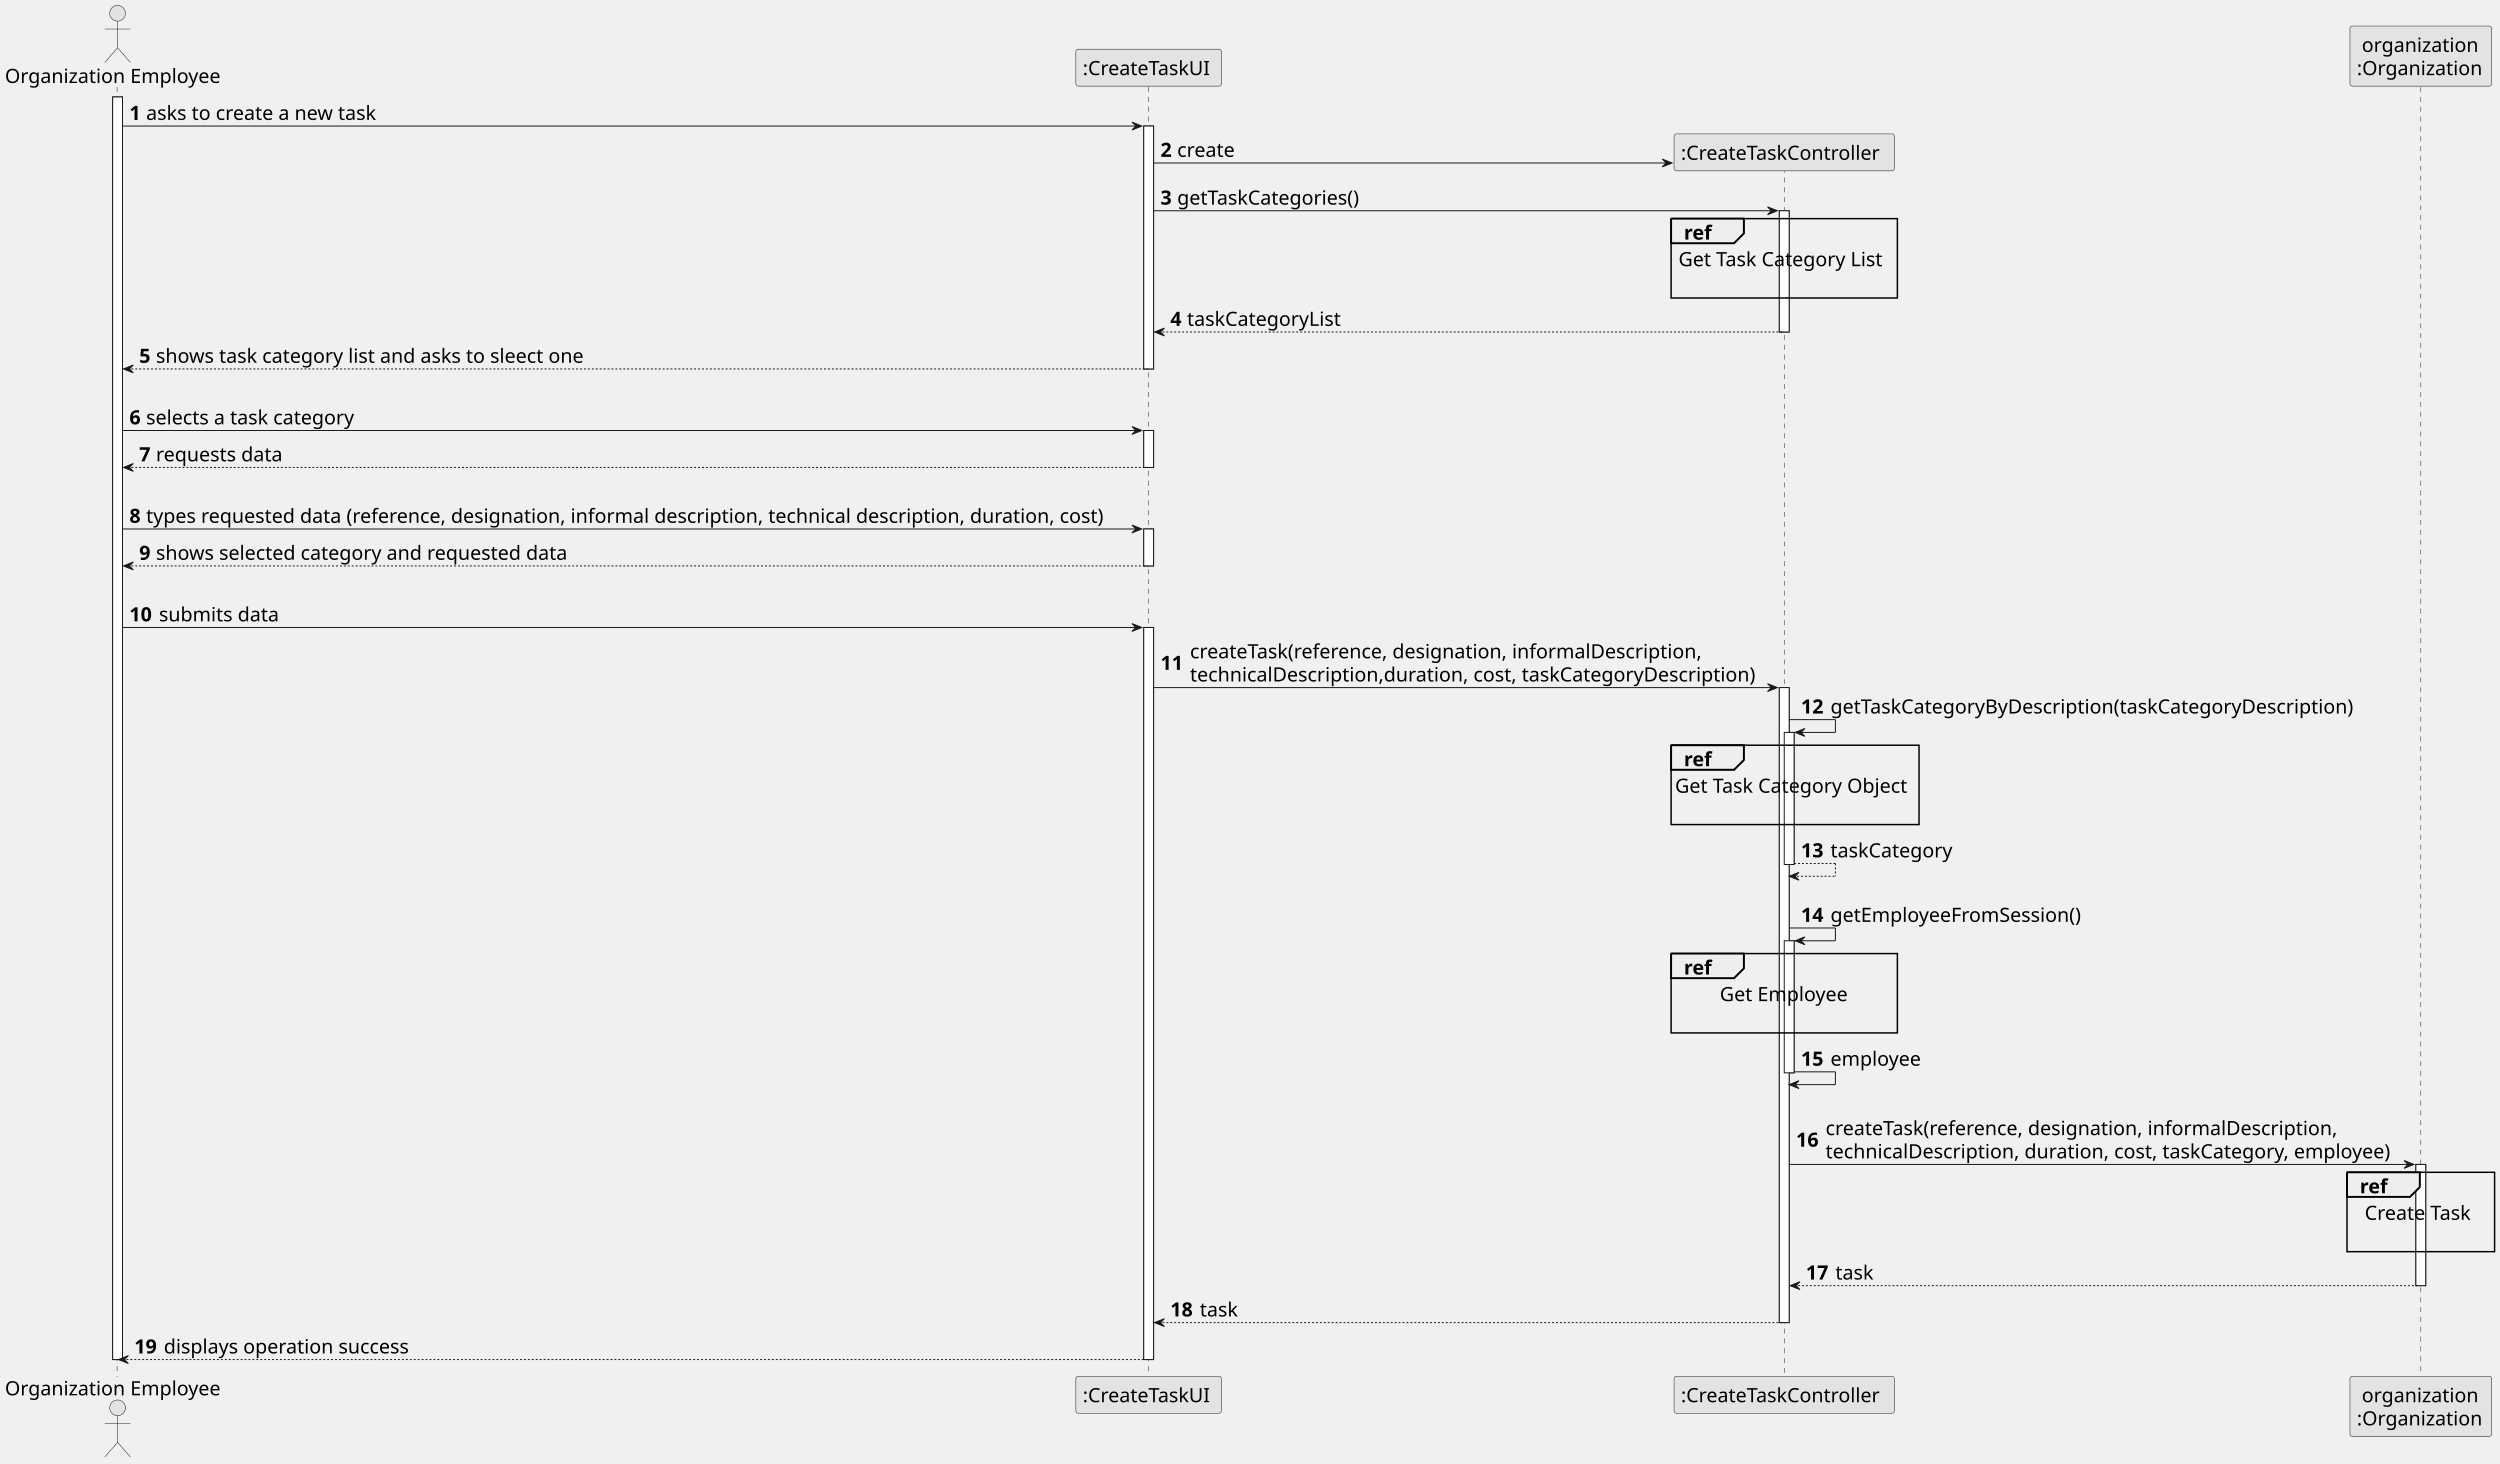
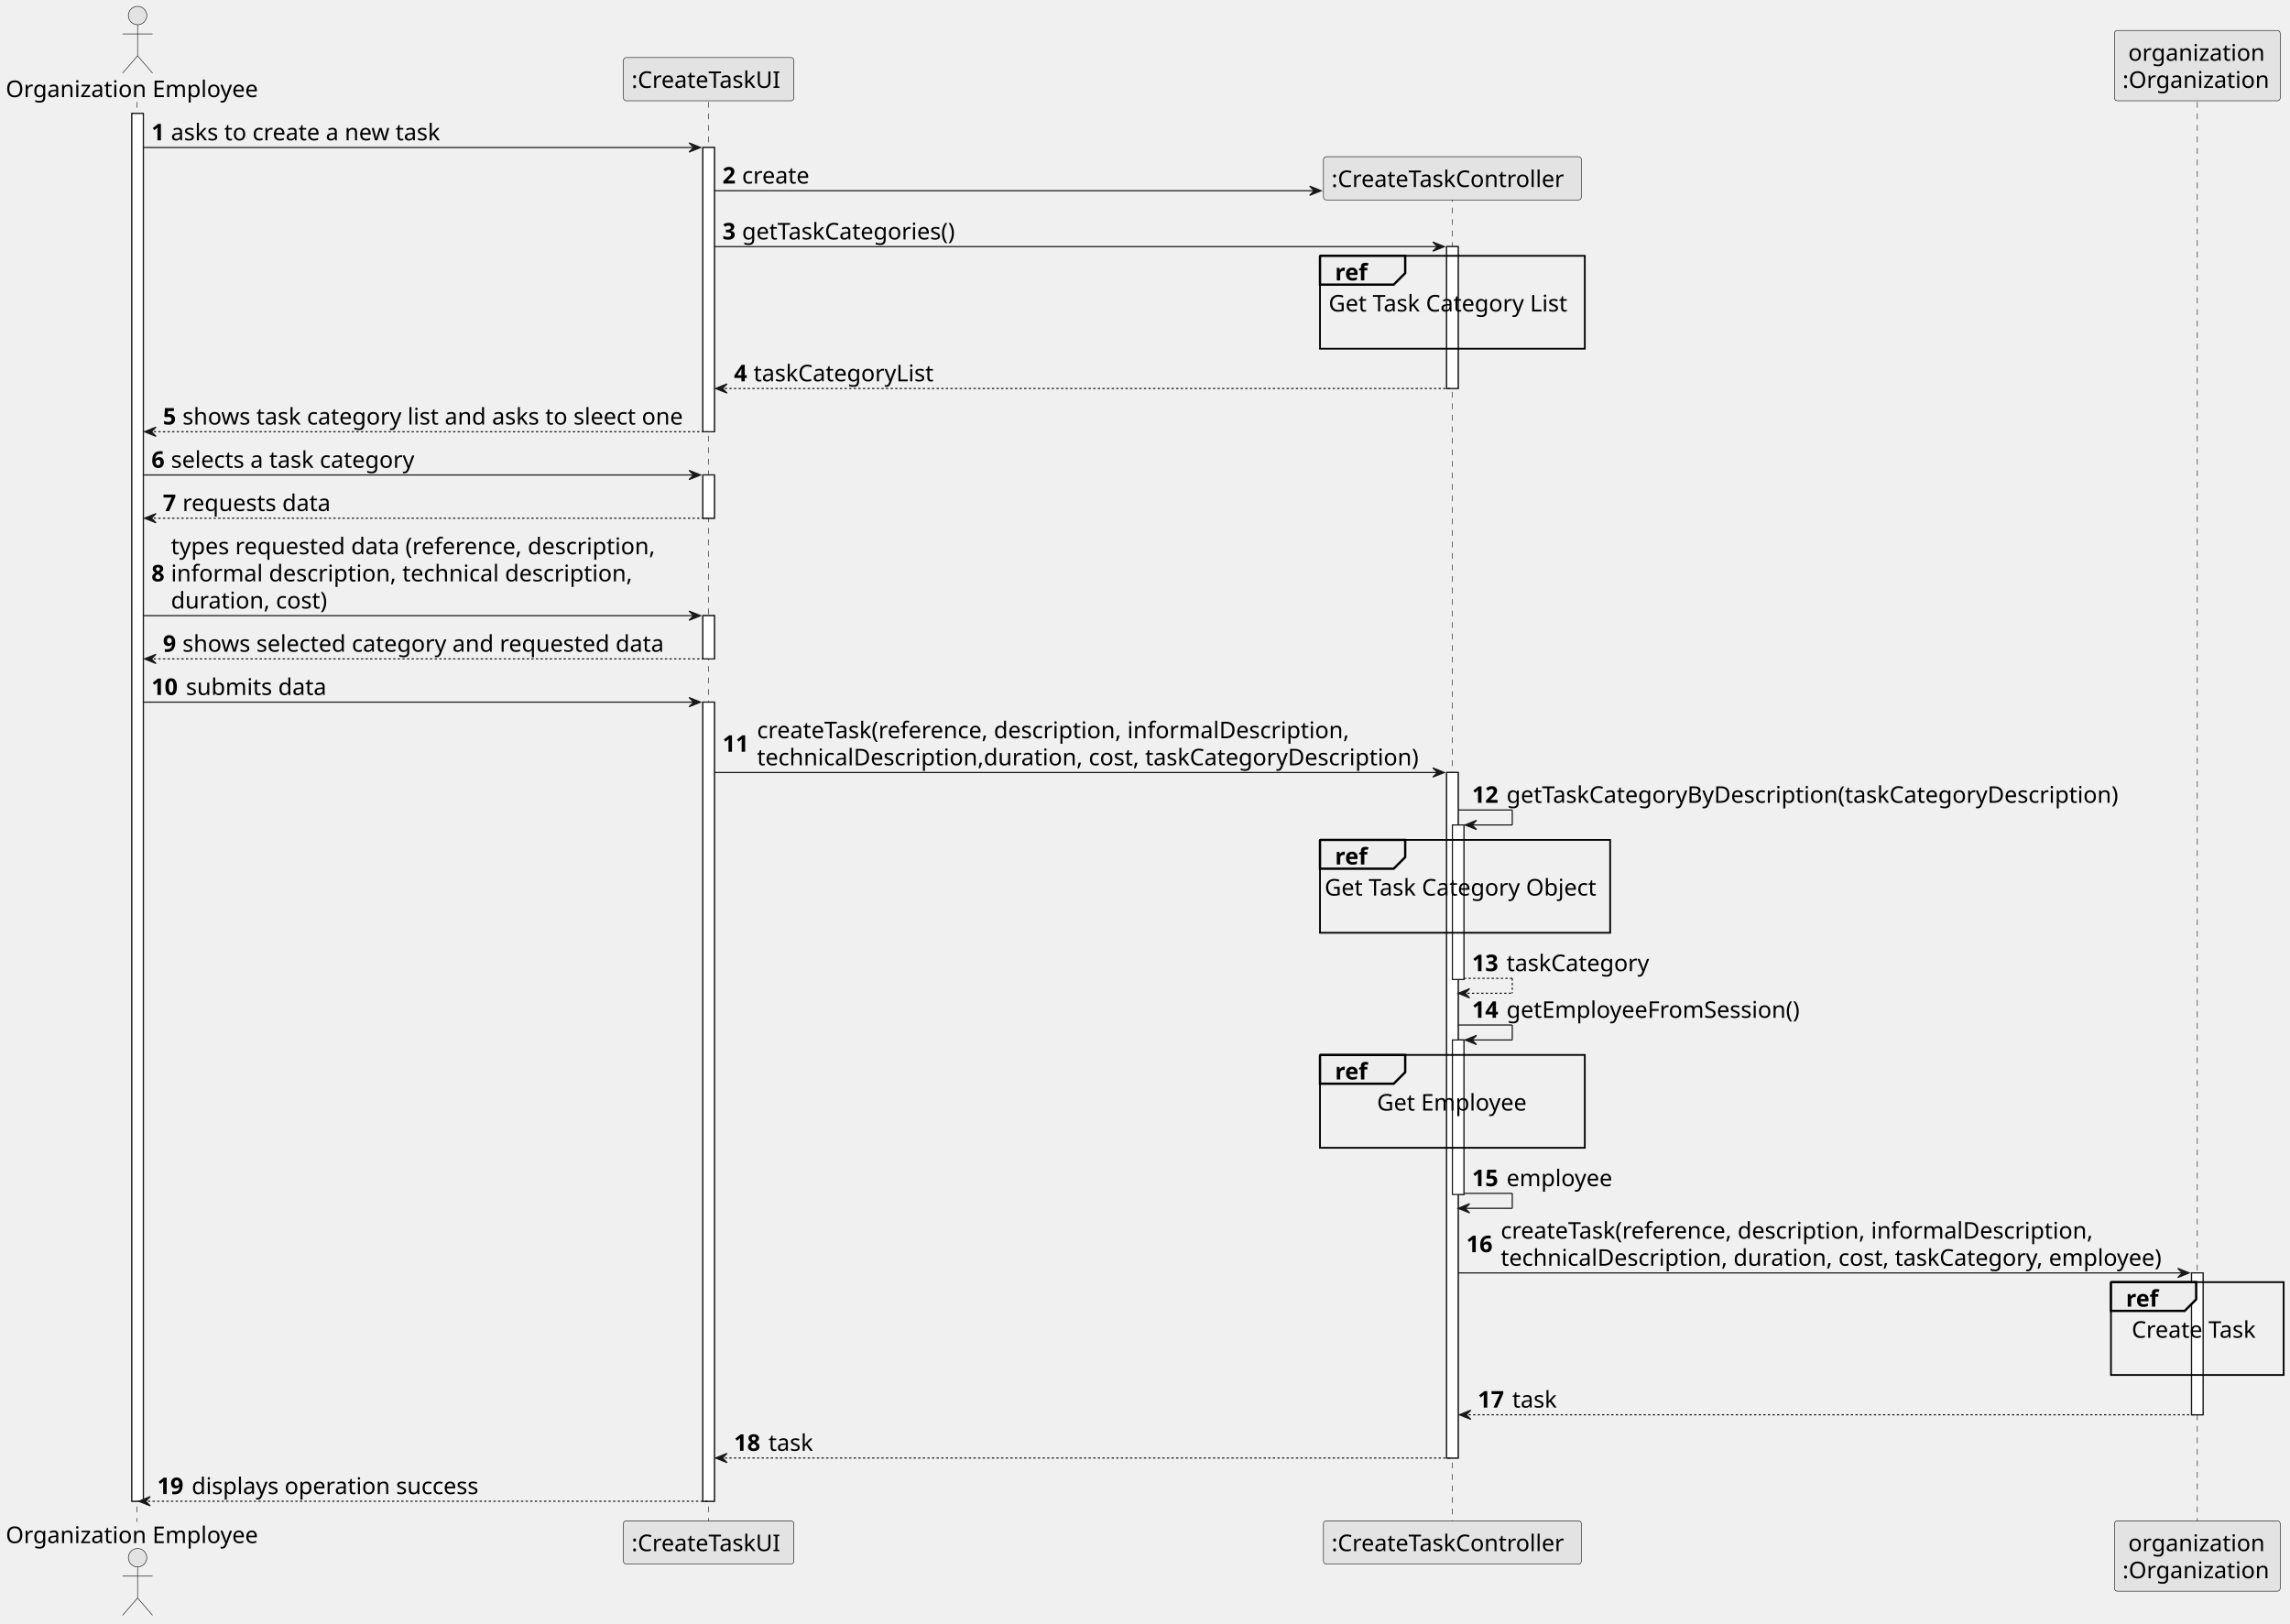
- <svg xmlns="http://www.w3.org/2000/svg" contentStyleType="text/css" height="1487px" preserveAspectRatio="none" style="width:2541px;height:1487px;background:#FFFFFF;" version="1.1" viewBox="0 0 2541 1487" width="2541px" zoomAndPan="magnify">
+ <svg xmlns="http://www.w3.org/2000/svg" contentStyleType="text/css" height="1410px" preserveAspectRatio="none" style="width:1989px;height:1410px;background:#FFFFFF;" version="1.1" viewBox="0 0 1989 1410" width="1989px" zoomAndPan="magnify">
  <defs />
  <g>
-     <rect fill="#FFFFFF" height="1283.305" style="stroke:#181818;stroke-width:1.0;" width="10" x="114.5" y="98.555" />
-     <rect fill="#FFFFFF" height="246.883" style="stroke:#181818;stroke-width:1.0;" width="10" x="1162.5" y="128.109" />
-     <rect fill="#FFFFFF" height="37.555" style="stroke:#181818;stroke-width:1.0;" width="10" x="1162.5" y="437.547" />
-     <rect fill="#FFFFFF" height="37.555" style="stroke:#181818;stroke-width:1.0;" width="10" x="1162.5" y="537.656" />
-     <rect fill="#FFFFFF" height="744.094" style="stroke:#181818;stroke-width:1.0;" width="10" x="1162.5" y="637.766" />
-     <rect fill="#FFFFFF" height="123.219" style="stroke:#181818;stroke-width:1.0;" width="10" x="1808.5" y="214.219" />
-     <rect fill="#FFFFFF" height="645.43" style="stroke:#181818;stroke-width:1.0;" width="10" x="1808.5" y="698.875" />
-     <rect fill="#FFFFFF" height="134.219" style="stroke:#181818;stroke-width:1.0;" width="10" x="1813.5" y="744.43" />
-     <rect fill="#FFFFFF" height="134.219" style="stroke:#181818;stroke-width:1.0;" width="10" x="1813.5" y="956.203" />
-     <rect fill="#FFFFFF" height="123.219" style="stroke:#181818;stroke-width:1.0;" width="10" x="2455.5" y="1183.531" />
-     <line style="stroke:#181818;stroke-width:0.5;stroke-dasharray:5.0,5.0;" x1="119" x2="119" y1="88.555" y2="1399.859" />
-     <line style="stroke:#181818;stroke-width:0.5;stroke-dasharray:5.0,5.0;" x1="1167.5" x2="1167.5" y1="88.555" y2="1399.859" />
-     <line style="stroke:#181818;stroke-width:0.5;stroke-dasharray:5.0,5.0;" x1="1813.5" x2="1813.5" y1="170.387" y2="1399.859" />
-     <line style="stroke:#181818;stroke-width:0.5;stroke-dasharray:5.0,5.0;" x1="2460.5" x2="2460.5" y1="88.555" y2="1399.859" />
+     <rect fill="#FFFFFF" height="1205.414" style="stroke:#181818;stroke-width:1.0;" width="10" x="114.5" y="98.555" />
+     <rect fill="#FFFFFF" height="246.883" style="stroke:#181818;stroke-width:1.0;" width="10" x="610.5" y="128.109" />
+     <rect fill="#FFFFFF" height="37.555" style="stroke:#181818;stroke-width:1.0;" width="10" x="610.5" y="412.547" />
+     <rect fill="#FFFFFF" height="37.555" style="stroke:#181818;stroke-width:1.0;" width="10" x="610.5" y="534.766" />
+     <rect fill="#FFFFFF" height="694.094" style="stroke:#181818;stroke-width:1.0;" width="10" x="610.5" y="609.875" />
+     <rect fill="#FFFFFF" height="123.219" style="stroke:#181818;stroke-width:1.0;" width="10" x="1256.5" y="214.219" />
+     <rect fill="#FFFFFF" height="595.43" style="stroke:#181818;stroke-width:1.0;" width="10" x="1256.5" y="670.984" />
+     <rect fill="#FFFFFF" height="134.219" style="stroke:#181818;stroke-width:1.0;" width="10" x="1261.5" y="716.539" />
+     <rect fill="#FFFFFF" height="134.219" style="stroke:#181818;stroke-width:1.0;" width="10" x="1261.5" y="903.312" />
+     <rect fill="#FFFFFF" height="123.219" style="stroke:#181818;stroke-width:1.0;" width="10" x="1903.5" y="1105.641" />
+     <line style="stroke:#181818;stroke-width:0.5;stroke-dasharray:5.0,5.0;" x1="119" x2="119" y1="88.555" y2="1321.969" />
+     <line style="stroke:#181818;stroke-width:0.5;stroke-dasharray:5.0,5.0;" x1="615.5" x2="615.5" y1="88.555" y2="1321.969" />
+     <line style="stroke:#181818;stroke-width:0.5;stroke-dasharray:5.0,5.0;" x1="1261.5" x2="1261.5" y1="170.387" y2="1321.969" />
+     <line style="stroke:#181818;stroke-width:0.5;stroke-dasharray:5.0,5.0;" x1="1908.5" x2="1908.5" y1="88.555" y2="1321.969" />
    <text fill="#000000" font-family="sans-serif" font-size="20" lengthAdjust="spacing" textLength="223" x="5" y="84.336">Organization Employee</text>
    <ellipse cx="119.5" cy="13.5" fill="#E3E3E3" rx="8" ry="8" style="stroke:#181818;stroke-width:0.5;" />
    <path d="M119.5,21.5 L119.5,48.5 M106.5,29.5 L132.5,29.5 M119.5,48.5 L106.5,63.5 M119.5,48.5 L132.5,63.5 " fill="none" style="stroke:#181818;stroke-width:0.5;" />
-     <text fill="#000000" font-family="sans-serif" font-size="20" lengthAdjust="spacing" textLength="223" x="5" y="1418.195">Organization Employee</text>
-     <ellipse cx="119.5" cy="1430.914" fill="#E3E3E3" rx="8" ry="8" style="stroke:#181818;stroke-width:0.5;" />
-     <path d="M119.5,1438.914 L119.5,1465.914 M106.5,1446.914 L132.5,1446.914 M119.5,1465.914 L106.5,1480.914 M119.5,1465.914 L132.5,1480.914 " fill="none" style="stroke:#181818;stroke-width:0.5;" />
-     <rect fill="#E3E3E3" height="37.555" rx="2.5" ry="2.5" style="stroke:#181818;stroke-width:0.5;" width="148" x="1093.5" y="50" />
-     <text fill="#000000" font-family="sans-serif" font-size="20" lengthAdjust="spacing" textLength="134" x="1100.5" y="76.336">:CreateTaskUI</text>
-     <rect fill="#E3E3E3" height="37.555" rx="2.5" ry="2.5" style="stroke:#181818;stroke-width:0.5;" width="148" x="1093.5" y="1398.859" />
-     <text fill="#000000" font-family="sans-serif" font-size="20" lengthAdjust="spacing" textLength="134" x="1100.5" y="1425.195">:CreateTaskUI</text>
-     <rect fill="#E3E3E3" height="37.555" rx="2.5" ry="2.5" style="stroke:#181818;stroke-width:0.5;" width="224" x="1701.5" y="1398.859" />
-     <text fill="#000000" font-family="sans-serif" font-size="20" lengthAdjust="spacing" textLength="210" x="1708.5" y="1425.195">:CreateTaskController</text>
-     <rect fill="#E3E3E3" height="61.109" rx="2.5" ry="2.5" style="stroke:#181818;stroke-width:0.5;" width="144" x="2388.5" y="26.445" />
-     <text fill="#000000" font-family="sans-serif" font-size="20" lengthAdjust="spacing" textLength="120" x="2400.5" y="52.781">organization</text>
-     <text fill="#000000" font-family="sans-serif" font-size="20" lengthAdjust="spacing" textLength="130" x="2395.5" y="76.336">:Organization</text>
-     <rect fill="#E3E3E3" height="61.109" rx="2.5" ry="2.5" style="stroke:#181818;stroke-width:0.5;" width="144" x="2388.5" y="1398.859" />
-     <text fill="#000000" font-family="sans-serif" font-size="20" lengthAdjust="spacing" textLength="120" x="2400.5" y="1425.195">organization</text>
-     <text fill="#000000" font-family="sans-serif" font-size="20" lengthAdjust="spacing" textLength="130" x="2395.5" y="1448.75">:Organization</text>
-     <rect fill="#FFFFFF" height="1283.305" style="stroke:#181818;stroke-width:1.0;" width="10" x="114.5" y="98.555" />
-     <rect fill="#FFFFFF" height="246.883" style="stroke:#181818;stroke-width:1.0;" width="10" x="1162.5" y="128.109" />
-     <rect fill="#FFFFFF" height="37.555" style="stroke:#181818;stroke-width:1.0;" width="10" x="1162.5" y="437.547" />
-     <rect fill="#FFFFFF" height="37.555" style="stroke:#181818;stroke-width:1.0;" width="10" x="1162.5" y="537.656" />
-     <rect fill="#FFFFFF" height="744.094" style="stroke:#181818;stroke-width:1.0;" width="10" x="1162.5" y="637.766" />
-     <rect fill="#FFFFFF" height="123.219" style="stroke:#181818;stroke-width:1.0;" width="10" x="1808.5" y="214.219" />
-     <rect fill="#FFFFFF" height="645.43" style="stroke:#181818;stroke-width:1.0;" width="10" x="1808.5" y="698.875" />
-     <rect fill="#FFFFFF" height="134.219" style="stroke:#181818;stroke-width:1.0;" width="10" x="1813.5" y="744.43" />
-     <rect fill="#FFFFFF" height="134.219" style="stroke:#181818;stroke-width:1.0;" width="10" x="1813.5" y="956.203" />
-     <rect fill="#FFFFFF" height="123.219" style="stroke:#181818;stroke-width:1.0;" width="10" x="2455.5" y="1183.531" />
-     <polygon fill="#181818" points="1150.5,124.109,1160.5,128.109,1150.5,132.109,1154.5,128.109" style="stroke:#181818;stroke-width:1.0;" />
-     <line style="stroke:#181818;stroke-width:1.0;" x1="124.5" x2="1156.5" y1="128.109" y2="128.109" />
+     <text fill="#000000" font-family="sans-serif" font-size="20" lengthAdjust="spacing" textLength="223" x="5" y="1340.305">Organization Employee</text>
+     <ellipse cx="119.5" cy="1353.023" fill="#E3E3E3" rx="8" ry="8" style="stroke:#181818;stroke-width:0.5;" />
+     <path d="M119.5,1361.023 L119.5,1388.023 M106.5,1369.023 L132.5,1369.023 M119.5,1388.023 L106.5,1403.023 M119.5,1388.023 L132.5,1403.023 " fill="none" style="stroke:#181818;stroke-width:0.5;" />
+     <rect fill="#E3E3E3" height="37.555" rx="2.5" ry="2.5" style="stroke:#181818;stroke-width:0.5;" width="148" x="541.5" y="50" />
+     <text fill="#000000" font-family="sans-serif" font-size="20" lengthAdjust="spacing" textLength="134" x="548.5" y="76.336">:CreateTaskUI</text>
+     <rect fill="#E3E3E3" height="37.555" rx="2.5" ry="2.5" style="stroke:#181818;stroke-width:0.5;" width="148" x="541.5" y="1320.969" />
+     <text fill="#000000" font-family="sans-serif" font-size="20" lengthAdjust="spacing" textLength="134" x="548.5" y="1347.305">:CreateTaskUI</text>
+     <rect fill="#E3E3E3" height="37.555" rx="2.5" ry="2.5" style="stroke:#181818;stroke-width:0.5;" width="224" x="1149.5" y="1320.969" />
+     <text fill="#000000" font-family="sans-serif" font-size="20" lengthAdjust="spacing" textLength="210" x="1156.5" y="1347.305">:CreateTaskController</text>
+     <rect fill="#E3E3E3" height="61.109" rx="2.5" ry="2.5" style="stroke:#181818;stroke-width:0.5;" width="144" x="1836.5" y="26.445" />
+     <text fill="#000000" font-family="sans-serif" font-size="20" lengthAdjust="spacing" textLength="120" x="1848.5" y="52.781">organization</text>
+     <text fill="#000000" font-family="sans-serif" font-size="20" lengthAdjust="spacing" textLength="130" x="1843.5" y="76.336">:Organization</text>
+     <rect fill="#E3E3E3" height="61.109" rx="2.5" ry="2.5" style="stroke:#181818;stroke-width:0.5;" width="144" x="1836.5" y="1320.969" />
+     <text fill="#000000" font-family="sans-serif" font-size="20" lengthAdjust="spacing" textLength="120" x="1848.5" y="1347.305">organization</text>
+     <text fill="#000000" font-family="sans-serif" font-size="20" lengthAdjust="spacing" textLength="130" x="1843.5" y="1370.859">:Organization</text>
+     <rect fill="#FFFFFF" height="1205.414" style="stroke:#181818;stroke-width:1.0;" width="10" x="114.5" y="98.555" />
+     <rect fill="#FFFFFF" height="246.883" style="stroke:#181818;stroke-width:1.0;" width="10" x="610.5" y="128.109" />
+     <rect fill="#FFFFFF" height="37.555" style="stroke:#181818;stroke-width:1.0;" width="10" x="610.5" y="412.547" />
+     <rect fill="#FFFFFF" height="37.555" style="stroke:#181818;stroke-width:1.0;" width="10" x="610.5" y="534.766" />
+     <rect fill="#FFFFFF" height="694.094" style="stroke:#181818;stroke-width:1.0;" width="10" x="610.5" y="609.875" />
+     <rect fill="#FFFFFF" height="123.219" style="stroke:#181818;stroke-width:1.0;" width="10" x="1256.5" y="214.219" />
+     <rect fill="#FFFFFF" height="595.43" style="stroke:#181818;stroke-width:1.0;" width="10" x="1256.5" y="670.984" />
+     <rect fill="#FFFFFF" height="134.219" style="stroke:#181818;stroke-width:1.0;" width="10" x="1261.5" y="716.539" />
+     <rect fill="#FFFFFF" height="134.219" style="stroke:#181818;stroke-width:1.0;" width="10" x="1261.5" y="903.312" />
+     <rect fill="#FFFFFF" height="123.219" style="stroke:#181818;stroke-width:1.0;" width="10" x="1903.5" y="1105.641" />
+     <polygon fill="#181818" points="598.5,124.109,608.5,128.109,598.5,132.109,602.5,128.109" style="stroke:#181818;stroke-width:1.0;" />
+     <line style="stroke:#181818;stroke-width:1.0;" x1="124.5" x2="604.5" y1="128.109" y2="128.109" />
    <text fill="#000000" font-family="sans-serif" font-size="20" font-weight="bold" lengthAdjust="spacing" textLength="13" x="131.5" y="121.891">1</text>
    <text fill="#000000" font-family="sans-serif" font-size="20" lengthAdjust="spacing" textLength="239" x="148.5" y="121.891">asks to create a new task</text>
-     <polygon fill="#181818" points="1689.5,161.664,1699.5,165.664,1689.5,169.664,1693.5,165.664" style="stroke:#181818;stroke-width:1.0;" />
-     <line style="stroke:#181818;stroke-width:1.0;" x1="1172.5" x2="1695.5" y1="165.664" y2="165.664" />
-     <text fill="#000000" font-family="sans-serif" font-size="20" font-weight="bold" lengthAdjust="spacing" textLength="13" x="1179.5" y="159.445">2</text>
-     <text fill="#000000" font-family="sans-serif" font-size="20" lengthAdjust="spacing" textLength="58" x="1196.5" y="159.445">create</text>
-     <rect fill="#E3E3E3" height="37.555" rx="2.5" ry="2.5" style="stroke:#181818;stroke-width:0.5;" width="224" x="1701.5" y="136.109" />
-     <text fill="#000000" font-family="sans-serif" font-size="20" lengthAdjust="spacing" textLength="210" x="1708.5" y="162.445">:CreateTaskController</text>
-     <polygon fill="#181818" points="1796.5,210.219,1806.5,214.219,1796.5,218.219,1800.5,214.219" style="stroke:#181818;stroke-width:1.0;" />
-     <line style="stroke:#181818;stroke-width:1.0;" x1="1172.5" x2="1802.5" y1="214.219" y2="214.219" />
-     <text fill="#000000" font-family="sans-serif" font-size="20" font-weight="bold" lengthAdjust="spacing" textLength="13" x="1179.5" y="208">3</text>
-     <text fill="#000000" font-family="sans-serif" font-size="20" lengthAdjust="spacing" textLength="192" x="1196.5" y="208">getTaskCategories()</text>
-     <rect fill="none" height="80.664" style="stroke:#000000;stroke-width:1.5;" width="230" x="1698.5" y="222.219" />
-     <path d="M1698.5,222.219 L1772.5,222.219 L1772.5,237.219 L1762.5,247.219 L1698.5,247.219 L1698.5,222.219 " fill="#EEEEEE" style="stroke:#000000;stroke-width:2.0;" />
-     <text fill="#000000" font-family="sans-serif" font-size="20" font-weight="bold" lengthAdjust="spacing" textLength="29" x="1711.5" y="243.555">ref</text>
-     <text fill="#000000" font-family="sans-serif" font-size="20" lengthAdjust="spacing" textLength="215" x="1706" y="270.555">Get Task Category List</text>
-     <text fill="#000000" font-family="sans-serif" font-size="20" lengthAdjust="spacing" textLength="6" x="1810.5" y="294.109"> </text>
-     <polygon fill="#181818" points="1183.5,333.438,1173.5,337.438,1183.5,341.438,1179.5,337.438" style="stroke:#181818;stroke-width:1.0;" />
-     <line style="stroke:#181818;stroke-width:1.0;stroke-dasharray:2.0,2.0;" x1="1177.5" x2="1812.5" y1="337.438" y2="337.438" />
-     <text fill="#000000" font-family="sans-serif" font-size="20" font-weight="bold" lengthAdjust="spacing" textLength="13" x="1189.5" y="331.219">4</text>
-     <text fill="#000000" font-family="sans-serif" font-size="20" lengthAdjust="spacing" textLength="159" x="1206.5" y="331.219">taskCategoryList</text>
+     <polygon fill="#181818" points="1137.5,161.664,1147.5,165.664,1137.5,169.664,1141.5,165.664" style="stroke:#181818;stroke-width:1.0;" />
+     <line style="stroke:#181818;stroke-width:1.0;" x1="620.5" x2="1143.5" y1="165.664" y2="165.664" />
+     <text fill="#000000" font-family="sans-serif" font-size="20" font-weight="bold" lengthAdjust="spacing" textLength="13" x="627.5" y="159.445">2</text>
+     <text fill="#000000" font-family="sans-serif" font-size="20" lengthAdjust="spacing" textLength="58" x="644.5" y="159.445">create</text>
+     <rect fill="#E3E3E3" height="37.555" rx="2.5" ry="2.5" style="stroke:#181818;stroke-width:0.5;" width="224" x="1149.5" y="136.109" />
+     <text fill="#000000" font-family="sans-serif" font-size="20" lengthAdjust="spacing" textLength="210" x="1156.5" y="162.445">:CreateTaskController</text>
+     <polygon fill="#181818" points="1244.5,210.219,1254.5,214.219,1244.5,218.219,1248.5,214.219" style="stroke:#181818;stroke-width:1.0;" />
+     <line style="stroke:#181818;stroke-width:1.0;" x1="620.5" x2="1250.5" y1="214.219" y2="214.219" />
+     <text fill="#000000" font-family="sans-serif" font-size="20" font-weight="bold" lengthAdjust="spacing" textLength="13" x="627.5" y="208">3</text>
+     <text fill="#000000" font-family="sans-serif" font-size="20" lengthAdjust="spacing" textLength="192" x="644.5" y="208">getTaskCategories()</text>
+     <rect fill="none" height="80.664" style="stroke:#000000;stroke-width:1.5;" width="230" x="1146.5" y="222.219" />
+     <path d="M1146.5,222.219 L1220.5,222.219 L1220.5,237.219 L1210.5,247.219 L1146.5,247.219 L1146.5,222.219 " fill="#EEEEEE" style="stroke:#000000;stroke-width:2.0;" />
+     <text fill="#000000" font-family="sans-serif" font-size="20" font-weight="bold" lengthAdjust="spacing" textLength="29" x="1159.5" y="243.555">ref</text>
+     <text fill="#000000" font-family="sans-serif" font-size="20" lengthAdjust="spacing" textLength="215" x="1154" y="270.555">Get Task Category List</text>
+     <text fill="#000000" font-family="sans-serif" font-size="20" lengthAdjust="spacing" textLength="6" x="1258.5" y="294.109"> </text>
+     <polygon fill="#181818" points="631.5,333.438,621.5,337.438,631.5,341.438,627.5,337.438" style="stroke:#181818;stroke-width:1.0;" />
+     <line style="stroke:#181818;stroke-width:1.0;stroke-dasharray:2.0,2.0;" x1="625.5" x2="1260.5" y1="337.438" y2="337.438" />
+     <text fill="#000000" font-family="sans-serif" font-size="20" font-weight="bold" lengthAdjust="spacing" textLength="13" x="637.5" y="331.219">4</text>
+     <text fill="#000000" font-family="sans-serif" font-size="20" lengthAdjust="spacing" textLength="159" x="654.5" y="331.219">taskCategoryList</text>
    <polygon fill="#181818" points="135.5,370.992,125.5,374.992,135.5,378.992,131.5,374.992" style="stroke:#181818;stroke-width:1.0;" />
-     <line style="stroke:#181818;stroke-width:1.0;stroke-dasharray:2.0,2.0;" x1="129.5" x2="1166.5" y1="374.992" y2="374.992" />
+     <line style="stroke:#181818;stroke-width:1.0;stroke-dasharray:2.0,2.0;" x1="129.5" x2="614.5" y1="374.992" y2="374.992" />
    <text fill="#000000" font-family="sans-serif" font-size="20" font-weight="bold" lengthAdjust="spacing" textLength="13" x="141.5" y="368.773">5</text>
    <text fill="#000000" font-family="sans-serif" font-size="20" lengthAdjust="spacing" textLength="445" x="158.5" y="368.773">shows task category list and asks to sleect one</text>
-     <polygon fill="#181818" points="1150.5,433.547,1160.5,437.547,1150.5,441.547,1154.5,437.547" style="stroke:#181818;stroke-width:1.0;" />
-     <line style="stroke:#181818;stroke-width:1.0;" x1="124.5" x2="1156.5" y1="437.547" y2="437.547" />
-     <text fill="#000000" font-family="sans-serif" font-size="20" font-weight="bold" lengthAdjust="spacing" textLength="13" x="131.5" y="431.328">6</text>
-     <text fill="#000000" font-family="sans-serif" font-size="20" lengthAdjust="spacing" textLength="215" x="148.5" y="431.328">selects a task category</text>
-     <polygon fill="#181818" points="135.5,471.102,125.5,475.102,135.5,479.102,131.5,475.102" style="stroke:#181818;stroke-width:1.0;" />
-     <line style="stroke:#181818;stroke-width:1.0;stroke-dasharray:2.0,2.0;" x1="129.5" x2="1166.5" y1="475.102" y2="475.102" />
-     <text fill="#000000" font-family="sans-serif" font-size="20" font-weight="bold" lengthAdjust="spacing" textLength="13" x="141.5" y="468.883">7</text>
-     <text fill="#000000" font-family="sans-serif" font-size="20" lengthAdjust="spacing" textLength="130" x="158.5" y="468.883">requests data</text>
-     <polygon fill="#181818" points="1150.5,533.656,1160.5,537.656,1150.5,541.656,1154.5,537.656" style="stroke:#181818;stroke-width:1.0;" />
-     <line style="stroke:#181818;stroke-width:1.0;" x1="124.5" x2="1156.5" y1="537.656" y2="537.656" />
-     <text fill="#000000" font-family="sans-serif" font-size="20" font-weight="bold" lengthAdjust="spacing" textLength="13" x="131.5" y="531.438">8</text>
-     <text fill="#000000" font-family="sans-serif" font-size="20" lengthAdjust="spacing" textLength="1002" x="148.5" y="531.438">types requested data (reference, designation,  informal description, technical description, duration, cost)</text>
-     <polygon fill="#181818" points="135.5,571.211,125.5,575.211,135.5,579.211,131.5,575.211" style="stroke:#181818;stroke-width:1.0;" />
-     <line style="stroke:#181818;stroke-width:1.0;stroke-dasharray:2.0,2.0;" x1="129.5" x2="1166.5" y1="575.211" y2="575.211" />
-     <text fill="#000000" font-family="sans-serif" font-size="20" font-weight="bold" lengthAdjust="spacing" textLength="13" x="141.5" y="568.992">9</text>
-     <text fill="#000000" font-family="sans-serif" font-size="20" lengthAdjust="spacing" textLength="423" x="158.5" y="568.992">shows selected category and requested data</text>
-     <polygon fill="#181818" points="1150.5,633.766,1160.5,637.766,1150.5,641.766,1154.5,637.766" style="stroke:#181818;stroke-width:1.0;" />
-     <line style="stroke:#181818;stroke-width:1.0;" x1="124.5" x2="1156.5" y1="637.766" y2="637.766" />
-     <text fill="#000000" font-family="sans-serif" font-size="20" font-weight="bold" lengthAdjust="spacing" textLength="26" x="131.5" y="631.547">10</text>
-     <text fill="#000000" font-family="sans-serif" font-size="20" lengthAdjust="spacing" textLength="125" x="161.5" y="631.547">submits data</text>
-     <polygon fill="#181818" points="1796.5,694.875,1806.5,698.875,1796.5,702.875,1800.5,698.875" style="stroke:#181818;stroke-width:1.0;" />
-     <line style="stroke:#181818;stroke-width:1.0;" x1="1172.5" x2="1802.5" y1="698.875" y2="698.875" />
-     <text fill="#000000" font-family="sans-serif" font-size="20" font-weight="bold" lengthAdjust="spacing" textLength="26" x="1179.5" y="680.879">11</text>
-     <text fill="#000000" font-family="sans-serif" font-size="20" lengthAdjust="spacing" textLength="533" x="1209.5" y="669.102">createTask(reference, designation, informalDescription,</text>
-     <text fill="#000000" font-family="sans-serif" font-size="20" lengthAdjust="spacing" textLength="587" x="1209.5" y="692.656">technicalDescription,duration, cost, taskCategoryDescription)</text>
-     <line style="stroke:#181818;stroke-width:1.0;" x1="1818.5" x2="1865.5" y1="731.43" y2="731.43" />
-     <line style="stroke:#181818;stroke-width:1.0;" x1="1865.5" x2="1865.5" y1="731.43" y2="744.43" />
-     <line style="stroke:#181818;stroke-width:1.0;" x1="1824.5" x2="1865.5" y1="744.43" y2="744.43" />
-     <polygon fill="#181818" points="1834.5,740.43,1824.5,744.43,1834.5,748.43,1830.5,744.43" style="stroke:#181818;stroke-width:1.0;" />
-     <text fill="#000000" font-family="sans-serif" font-size="20" font-weight="bold" lengthAdjust="spacing" textLength="26" x="1830.5" y="725.211">12</text>
-     <text fill="#000000" font-family="sans-serif" font-size="20" lengthAdjust="spacing" textLength="542" x="1860.5" y="725.211">getTaskCategoryByDescription(taskCategoryDescription)</text>
-     <rect fill="none" height="80.664" style="stroke:#000000;stroke-width:1.5;" width="252" x="1698.5" y="757.43" />
-     <path d="M1698.5,757.43 L1772.5,757.43 L1772.5,772.43 L1762.5,782.43 L1698.5,782.43 L1698.5,757.43 " fill="#EEEEEE" style="stroke:#000000;stroke-width:2.0;" />
-     <text fill="#000000" font-family="sans-serif" font-size="20" font-weight="bold" lengthAdjust="spacing" textLength="29" x="1711.5" y="778.766">ref</text>
-     <text fill="#000000" font-family="sans-serif" font-size="20" lengthAdjust="spacing" textLength="244" x="1702.5" y="805.766">Get Task Category Object</text>
-     <text fill="#000000" font-family="sans-serif" font-size="20" lengthAdjust="spacing" textLength="6" x="1821.5" y="829.32"> </text>
-     <line style="stroke:#181818;stroke-width:1.0;stroke-dasharray:2.0,2.0;" x1="1823.5" x2="1865.5" y1="877.648" y2="877.648" />
-     <line style="stroke:#181818;stroke-width:1.0;stroke-dasharray:2.0,2.0;" x1="1865.5" x2="1865.5" y1="877.648" y2="890.648" />
-     <line style="stroke:#181818;stroke-width:1.0;stroke-dasharray:2.0,2.0;" x1="1818.5" x2="1865.5" y1="890.648" y2="890.648" />
-     <polygon fill="#181818" points="1828.5,886.648,1818.5,890.648,1828.5,894.648,1824.5,890.648" style="stroke:#181818;stroke-width:1.0;" />
-     <text fill="#000000" font-family="sans-serif" font-size="20" font-weight="bold" lengthAdjust="spacing" textLength="26" x="1830.5" y="871.43">13</text>
-     <text fill="#000000" font-family="sans-serif" font-size="20" lengthAdjust="spacing" textLength="125" x="1860.5" y="871.43">taskCategory</text>
-     <line style="stroke:#181818;stroke-width:1.0;" x1="1818.5" x2="1865.5" y1="943.203" y2="943.203" />
-     <line style="stroke:#181818;stroke-width:1.0;" x1="1865.5" x2="1865.5" y1="943.203" y2="956.203" />
-     <line style="stroke:#181818;stroke-width:1.0;" x1="1824.5" x2="1865.5" y1="956.203" y2="956.203" />
-     <polygon fill="#181818" points="1834.5,952.203,1824.5,956.203,1834.5,960.203,1830.5,956.203" style="stroke:#181818;stroke-width:1.0;" />
-     <text fill="#000000" font-family="sans-serif" font-size="20" font-weight="bold" lengthAdjust="spacing" textLength="26" x="1830.5" y="936.984">14</text>
-     <text fill="#000000" font-family="sans-serif" font-size="20" lengthAdjust="spacing" textLength="259" x="1860.5" y="936.984">getEmployeeFromSession()</text>
-     <rect fill="none" height="80.664" style="stroke:#000000;stroke-width:1.5;" width="230" x="1698.5" y="969.203" />
-     <path d="M1698.5,969.203 L1772.5,969.203 L1772.5,984.203 L1762.5,994.203 L1698.5,994.203 L1698.5,969.203 " fill="#EEEEEE" style="stroke:#000000;stroke-width:2.0;" />
-     <text fill="#000000" font-family="sans-serif" font-size="20" font-weight="bold" lengthAdjust="spacing" textLength="29" x="1711.5" y="990.539">ref</text>
-     <text fill="#000000" font-family="sans-serif" font-size="20" lengthAdjust="spacing" textLength="131" x="1748" y="1017.539">Get Employee</text>
-     <text fill="#000000" font-family="sans-serif" font-size="20" lengthAdjust="spacing" textLength="6" x="1810.5" y="1041.094"> </text>
-     <line style="stroke:#181818;stroke-width:1.0;" x1="1823.5" x2="1865.5" y1="1089.422" y2="1089.422" />
-     <line style="stroke:#181818;stroke-width:1.0;" x1="1865.5" x2="1865.5" y1="1089.422" y2="1102.422" />
-     <line style="stroke:#181818;stroke-width:1.0;" x1="1818.5" x2="1865.5" y1="1102.422" y2="1102.422" />
-     <polygon fill="#181818" points="1828.5,1098.422,1818.5,1102.422,1828.5,1106.422,1824.5,1102.422" style="stroke:#181818;stroke-width:1.0;" />
-     <text fill="#000000" font-family="sans-serif" font-size="20" font-weight="bold" lengthAdjust="spacing" textLength="26" x="1830.5" y="1083.203">15</text>
-     <text fill="#000000" font-family="sans-serif" font-size="20" lengthAdjust="spacing" textLength="93" x="1860.5" y="1083.203">employee</text>
-     <polygon fill="#181818" points="2443.5,1179.531,2453.5,1183.531,2443.5,1187.531,2447.5,1183.531" style="stroke:#181818;stroke-width:1.0;" />
-     <line style="stroke:#181818;stroke-width:1.0;" x1="1818.5" x2="2449.5" y1="1183.531" y2="1183.531" />
-     <text fill="#000000" font-family="sans-serif" font-size="20" font-weight="bold" lengthAdjust="spacing" textLength="26" x="1825.5" y="1165.535">16</text>
-     <text fill="#000000" font-family="sans-serif" font-size="20" lengthAdjust="spacing" textLength="533" x="1855.5" y="1153.758">createTask(reference, designation, informalDescription,</text>
-     <text fill="#000000" font-family="sans-serif" font-size="20" lengthAdjust="spacing" textLength="588" x="1855.5" y="1177.312">technicalDescription, duration, cost, taskCategory, employee)</text>
-     <rect fill="none" height="80.664" style="stroke:#000000;stroke-width:1.5;" width="150" x="2385.5" y="1191.531" />
-     <path d="M2385.5,1191.531 L2459.5,1191.531 L2459.5,1206.531 L2449.5,1216.531 L2385.5,1216.531 L2385.5,1191.531 " fill="#EEEEEE" style="stroke:#000000;stroke-width:2.0;" />
-     <text fill="#000000" font-family="sans-serif" font-size="20" font-weight="bold" lengthAdjust="spacing" textLength="29" x="2398.5" y="1212.867">ref</text>
-     <text fill="#000000" font-family="sans-serif" font-size="20" lengthAdjust="spacing" textLength="114" x="2403.5" y="1239.867">Create Task</text>
-     <text fill="#000000" font-family="sans-serif" font-size="20" lengthAdjust="spacing" textLength="6" x="2457.5" y="1263.422"> </text>
-     <polygon fill="#181818" points="1829.5,1302.75,1819.5,1306.75,1829.5,1310.75,1825.5,1306.75" style="stroke:#181818;stroke-width:1.0;" />
-     <line style="stroke:#181818;stroke-width:1.0;stroke-dasharray:2.0,2.0;" x1="1823.5" x2="2459.5" y1="1306.75" y2="1306.75" />
-     <text fill="#000000" font-family="sans-serif" font-size="20" font-weight="bold" lengthAdjust="spacing" textLength="26" x="1835.5" y="1300.531">17</text>
-     <text fill="#000000" font-family="sans-serif" font-size="20" lengthAdjust="spacing" textLength="40" x="1865.5" y="1300.531">task</text>
-     <polygon fill="#181818" points="1183.5,1340.305,1173.5,1344.305,1183.5,1348.305,1179.5,1344.305" style="stroke:#181818;stroke-width:1.0;" />
-     <line style="stroke:#181818;stroke-width:1.0;stroke-dasharray:2.0,2.0;" x1="1177.5" x2="1812.5" y1="1344.305" y2="1344.305" />
-     <text fill="#000000" font-family="sans-serif" font-size="20" font-weight="bold" lengthAdjust="spacing" textLength="26" x="1189.5" y="1338.086">18</text>
-     <text fill="#000000" font-family="sans-serif" font-size="20" lengthAdjust="spacing" textLength="40" x="1219.5" y="1338.086">task</text>
-     <polygon fill="#181818" points="130.5,1377.859,120.5,1381.859,130.5,1385.859,126.5,1381.859" style="stroke:#181818;stroke-width:1.0;" />
-     <line style="stroke:#181818;stroke-width:1.0;stroke-dasharray:2.0,2.0;" x1="124.5" x2="1166.5" y1="1381.859" y2="1381.859" />
-     <text fill="#000000" font-family="sans-serif" font-size="20" font-weight="bold" lengthAdjust="spacing" textLength="26" x="136.5" y="1375.641">19</text>
-     <text fill="#000000" font-family="sans-serif" font-size="20" lengthAdjust="spacing" textLength="256" x="166.5" y="1375.641">displays operation success</text>
+     <polygon fill="#181818" points="598.5,408.547,608.5,412.547,598.5,416.547,602.5,412.547" style="stroke:#181818;stroke-width:1.0;" />
+     <line style="stroke:#181818;stroke-width:1.0;" x1="124.5" x2="604.5" y1="412.547" y2="412.547" />
+     <text fill="#000000" font-family="sans-serif" font-size="20" font-weight="bold" lengthAdjust="spacing" textLength="13" x="131.5" y="406.328">6</text>
+     <text fill="#000000" font-family="sans-serif" font-size="20" lengthAdjust="spacing" textLength="215" x="148.5" y="406.328">selects a task category</text>
+     <polygon fill="#181818" points="135.5,446.102,125.5,450.102,135.5,454.102,131.5,450.102" style="stroke:#181818;stroke-width:1.0;" />
+     <line style="stroke:#181818;stroke-width:1.0;stroke-dasharray:2.0,2.0;" x1="129.5" x2="614.5" y1="450.102" y2="450.102" />
+     <text fill="#000000" font-family="sans-serif" font-size="20" font-weight="bold" lengthAdjust="spacing" textLength="13" x="141.5" y="443.883">7</text>
+     <text fill="#000000" font-family="sans-serif" font-size="20" lengthAdjust="spacing" textLength="130" x="158.5" y="443.883">requests data</text>
+     <polygon fill="#181818" points="598.5,530.766,608.5,534.766,598.5,538.766,602.5,534.766" style="stroke:#181818;stroke-width:1.0;" />
+     <line style="stroke:#181818;stroke-width:1.0;" x1="124.5" x2="604.5" y1="534.766" y2="534.766" />
+     <text fill="#000000" font-family="sans-serif" font-size="20" font-weight="bold" lengthAdjust="spacing" textLength="13" x="131.5" y="504.992">8</text>
+     <text fill="#000000" font-family="sans-serif" font-size="20" lengthAdjust="spacing" textLength="429" x="148.5" y="481.438">types requested data (reference, description,</text>
+     <text fill="#000000" font-family="sans-serif" font-size="20" lengthAdjust="spacing" textLength="412" x="148.5" y="504.992">informal description, technical description,</text>
+     <text fill="#000000" font-family="sans-serif" font-size="20" lengthAdjust="spacing" textLength="139" x="148.5" y="528.547">duration, cost)</text>
+     <polygon fill="#181818" points="135.5,568.32,125.5,572.32,135.5,576.32,131.5,572.32" style="stroke:#181818;stroke-width:1.0;" />
+     <line style="stroke:#181818;stroke-width:1.0;stroke-dasharray:2.0,2.0;" x1="129.5" x2="614.5" y1="572.32" y2="572.32" />
+     <text fill="#000000" font-family="sans-serif" font-size="20" font-weight="bold" lengthAdjust="spacing" textLength="13" x="141.5" y="566.102">9</text>
+     <text fill="#000000" font-family="sans-serif" font-size="20" lengthAdjust="spacing" textLength="423" x="158.5" y="566.102">shows selected category and requested data</text>
+     <polygon fill="#181818" points="598.5,605.875,608.5,609.875,598.5,613.875,602.5,609.875" style="stroke:#181818;stroke-width:1.0;" />
+     <line style="stroke:#181818;stroke-width:1.0;" x1="124.5" x2="604.5" y1="609.875" y2="609.875" />
+     <text fill="#000000" font-family="sans-serif" font-size="20" font-weight="bold" lengthAdjust="spacing" textLength="26" x="131.5" y="603.656">10</text>
+     <text fill="#000000" font-family="sans-serif" font-size="20" lengthAdjust="spacing" textLength="125" x="161.5" y="603.656">submits data</text>
+     <polygon fill="#181818" points="1244.5,666.984,1254.5,670.984,1244.5,674.984,1248.5,670.984" style="stroke:#181818;stroke-width:1.0;" />
+     <line style="stroke:#181818;stroke-width:1.0;" x1="620.5" x2="1250.5" y1="670.984" y2="670.984" />
+     <text fill="#000000" font-family="sans-serif" font-size="20" font-weight="bold" lengthAdjust="spacing" textLength="26" x="627.5" y="652.988">11</text>
+     <text fill="#000000" font-family="sans-serif" font-size="20" lengthAdjust="spacing" textLength="529" x="657.5" y="641.211">createTask(reference, description, informalDescription,</text>
+     <text fill="#000000" font-family="sans-serif" font-size="20" lengthAdjust="spacing" textLength="587" x="657.5" y="664.766">technicalDescription,duration, cost, taskCategoryDescription)</text>
+     <line style="stroke:#181818;stroke-width:1.0;" x1="1266.5" x2="1313.5" y1="703.539" y2="703.539" />
+     <line style="stroke:#181818;stroke-width:1.0;" x1="1313.5" x2="1313.5" y1="703.539" y2="716.539" />
+     <line style="stroke:#181818;stroke-width:1.0;" x1="1272.5" x2="1313.5" y1="716.539" y2="716.539" />
+     <polygon fill="#181818" points="1282.5,712.539,1272.5,716.539,1282.5,720.539,1278.5,716.539" style="stroke:#181818;stroke-width:1.0;" />
+     <text fill="#000000" font-family="sans-serif" font-size="20" font-weight="bold" lengthAdjust="spacing" textLength="26" x="1278.5" y="697.32">12</text>
+     <text fill="#000000" font-family="sans-serif" font-size="20" lengthAdjust="spacing" textLength="542" x="1308.5" y="697.32">getTaskCategoryByDescription(taskCategoryDescription)</text>
+     <rect fill="none" height="80.664" style="stroke:#000000;stroke-width:1.5;" width="252" x="1146.5" y="729.539" />
+     <path d="M1146.5,729.539 L1220.5,729.539 L1220.5,744.539 L1210.5,754.539 L1146.5,754.539 L1146.5,729.539 " fill="#EEEEEE" style="stroke:#000000;stroke-width:2.0;" />
+     <text fill="#000000" font-family="sans-serif" font-size="20" font-weight="bold" lengthAdjust="spacing" textLength="29" x="1159.5" y="750.875">ref</text>
+     <text fill="#000000" font-family="sans-serif" font-size="20" lengthAdjust="spacing" textLength="244" x="1150.5" y="777.875">Get Task Category Object</text>
+     <text fill="#000000" font-family="sans-serif" font-size="20" lengthAdjust="spacing" textLength="6" x="1269.5" y="801.43"> </text>
+     <line style="stroke:#181818;stroke-width:1.0;stroke-dasharray:2.0,2.0;" x1="1271.5" x2="1313.5" y1="849.758" y2="849.758" />
+     <line style="stroke:#181818;stroke-width:1.0;stroke-dasharray:2.0,2.0;" x1="1313.5" x2="1313.5" y1="849.758" y2="862.758" />
+     <line style="stroke:#181818;stroke-width:1.0;stroke-dasharray:2.0,2.0;" x1="1266.5" x2="1313.5" y1="862.758" y2="862.758" />
+     <polygon fill="#181818" points="1276.5,858.758,1266.5,862.758,1276.5,866.758,1272.5,862.758" style="stroke:#181818;stroke-width:1.0;" />
+     <text fill="#000000" font-family="sans-serif" font-size="20" font-weight="bold" lengthAdjust="spacing" textLength="26" x="1278.5" y="843.539">13</text>
+     <text fill="#000000" font-family="sans-serif" font-size="20" lengthAdjust="spacing" textLength="125" x="1308.5" y="843.539">taskCategory</text>
+     <line style="stroke:#181818;stroke-width:1.0;" x1="1266.5" x2="1313.5" y1="890.312" y2="890.312" />
+     <line style="stroke:#181818;stroke-width:1.0;" x1="1313.5" x2="1313.5" y1="890.312" y2="903.312" />
+     <line style="stroke:#181818;stroke-width:1.0;" x1="1272.5" x2="1313.5" y1="903.312" y2="903.312" />
+     <polygon fill="#181818" points="1282.5,899.312,1272.5,903.312,1282.5,907.312,1278.5,903.312" style="stroke:#181818;stroke-width:1.0;" />
+     <text fill="#000000" font-family="sans-serif" font-size="20" font-weight="bold" lengthAdjust="spacing" textLength="26" x="1278.5" y="884.094">14</text>
+     <text fill="#000000" font-family="sans-serif" font-size="20" lengthAdjust="spacing" textLength="259" x="1308.5" y="884.094">getEmployeeFromSession()</text>
+     <rect fill="none" height="80.664" style="stroke:#000000;stroke-width:1.5;" width="230" x="1146.5" y="916.312" />
+     <path d="M1146.5,916.312 L1220.5,916.312 L1220.5,931.312 L1210.5,941.312 L1146.5,941.312 L1146.5,916.312 " fill="#EEEEEE" style="stroke:#000000;stroke-width:2.0;" />
+     <text fill="#000000" font-family="sans-serif" font-size="20" font-weight="bold" lengthAdjust="spacing" textLength="29" x="1159.5" y="937.648">ref</text>
+     <text fill="#000000" font-family="sans-serif" font-size="20" lengthAdjust="spacing" textLength="131" x="1196" y="964.648">Get Employee</text>
+     <text fill="#000000" font-family="sans-serif" font-size="20" lengthAdjust="spacing" textLength="6" x="1258.5" y="988.203"> </text>
+     <line style="stroke:#181818;stroke-width:1.0;" x1="1271.5" x2="1313.5" y1="1036.531" y2="1036.531" />
+     <line style="stroke:#181818;stroke-width:1.0;" x1="1313.5" x2="1313.5" y1="1036.531" y2="1049.531" />
+     <line style="stroke:#181818;stroke-width:1.0;" x1="1266.5" x2="1313.5" y1="1049.531" y2="1049.531" />
+     <polygon fill="#181818" points="1276.5,1045.531,1266.5,1049.531,1276.5,1053.531,1272.5,1049.531" style="stroke:#181818;stroke-width:1.0;" />
+     <text fill="#000000" font-family="sans-serif" font-size="20" font-weight="bold" lengthAdjust="spacing" textLength="26" x="1278.5" y="1030.312">15</text>
+     <text fill="#000000" font-family="sans-serif" font-size="20" lengthAdjust="spacing" textLength="93" x="1308.5" y="1030.312">employee</text>
+     <polygon fill="#181818" points="1891.5,1101.641,1901.5,1105.641,1891.5,1109.641,1895.5,1105.641" style="stroke:#181818;stroke-width:1.0;" />
+     <line style="stroke:#181818;stroke-width:1.0;" x1="1266.5" x2="1897.5" y1="1105.641" y2="1105.641" />
+     <text fill="#000000" font-family="sans-serif" font-size="20" font-weight="bold" lengthAdjust="spacing" textLength="26" x="1273.5" y="1087.645">16</text>
+     <text fill="#000000" font-family="sans-serif" font-size="20" lengthAdjust="spacing" textLength="529" x="1303.5" y="1075.867">createTask(reference, description, informalDescription,</text>
+     <text fill="#000000" font-family="sans-serif" font-size="20" lengthAdjust="spacing" textLength="588" x="1303.5" y="1099.422">technicalDescription, duration, cost, taskCategory, employee)</text>
+     <rect fill="none" height="80.664" style="stroke:#000000;stroke-width:1.5;" width="150" x="1833.5" y="1113.641" />
+     <path d="M1833.5,1113.641 L1907.5,1113.641 L1907.5,1128.641 L1897.5,1138.641 L1833.5,1138.641 L1833.5,1113.641 " fill="#EEEEEE" style="stroke:#000000;stroke-width:2.0;" />
+     <text fill="#000000" font-family="sans-serif" font-size="20" font-weight="bold" lengthAdjust="spacing" textLength="29" x="1846.5" y="1134.977">ref</text>
+     <text fill="#000000" font-family="sans-serif" font-size="20" lengthAdjust="spacing" textLength="114" x="1851.5" y="1161.977">Create Task</text>
+     <text fill="#000000" font-family="sans-serif" font-size="20" lengthAdjust="spacing" textLength="6" x="1905.5" y="1185.531"> </text>
+     <polygon fill="#181818" points="1277.5,1224.859,1267.5,1228.859,1277.5,1232.859,1273.5,1228.859" style="stroke:#181818;stroke-width:1.0;" />
+     <line style="stroke:#181818;stroke-width:1.0;stroke-dasharray:2.0,2.0;" x1="1271.5" x2="1907.5" y1="1228.859" y2="1228.859" />
+     <text fill="#000000" font-family="sans-serif" font-size="20" font-weight="bold" lengthAdjust="spacing" textLength="26" x="1283.5" y="1222.641">17</text>
+     <text fill="#000000" font-family="sans-serif" font-size="20" lengthAdjust="spacing" textLength="40" x="1313.5" y="1222.641">task</text>
+     <polygon fill="#181818" points="631.5,1262.414,621.5,1266.414,631.5,1270.414,627.5,1266.414" style="stroke:#181818;stroke-width:1.0;" />
+     <line style="stroke:#181818;stroke-width:1.0;stroke-dasharray:2.0,2.0;" x1="625.5" x2="1260.5" y1="1266.414" y2="1266.414" />
+     <text fill="#000000" font-family="sans-serif" font-size="20" font-weight="bold" lengthAdjust="spacing" textLength="26" x="637.5" y="1260.195">18</text>
+     <text fill="#000000" font-family="sans-serif" font-size="20" lengthAdjust="spacing" textLength="40" x="667.5" y="1260.195">task</text>
+     <polygon fill="#181818" points="130.5,1299.969,120.5,1303.969,130.5,1307.969,126.5,1303.969" style="stroke:#181818;stroke-width:1.0;" />
+     <line style="stroke:#181818;stroke-width:1.0;stroke-dasharray:2.0,2.0;" x1="124.5" x2="614.5" y1="1303.969" y2="1303.969" />
+     <text fill="#000000" font-family="sans-serif" font-size="20" font-weight="bold" lengthAdjust="spacing" textLength="26" x="136.5" y="1297.75">19</text>
+     <text fill="#000000" font-family="sans-serif" font-size="20" lengthAdjust="spacing" textLength="256" x="166.5" y="1297.75">displays operation success</text>
  </g>
</svg>
